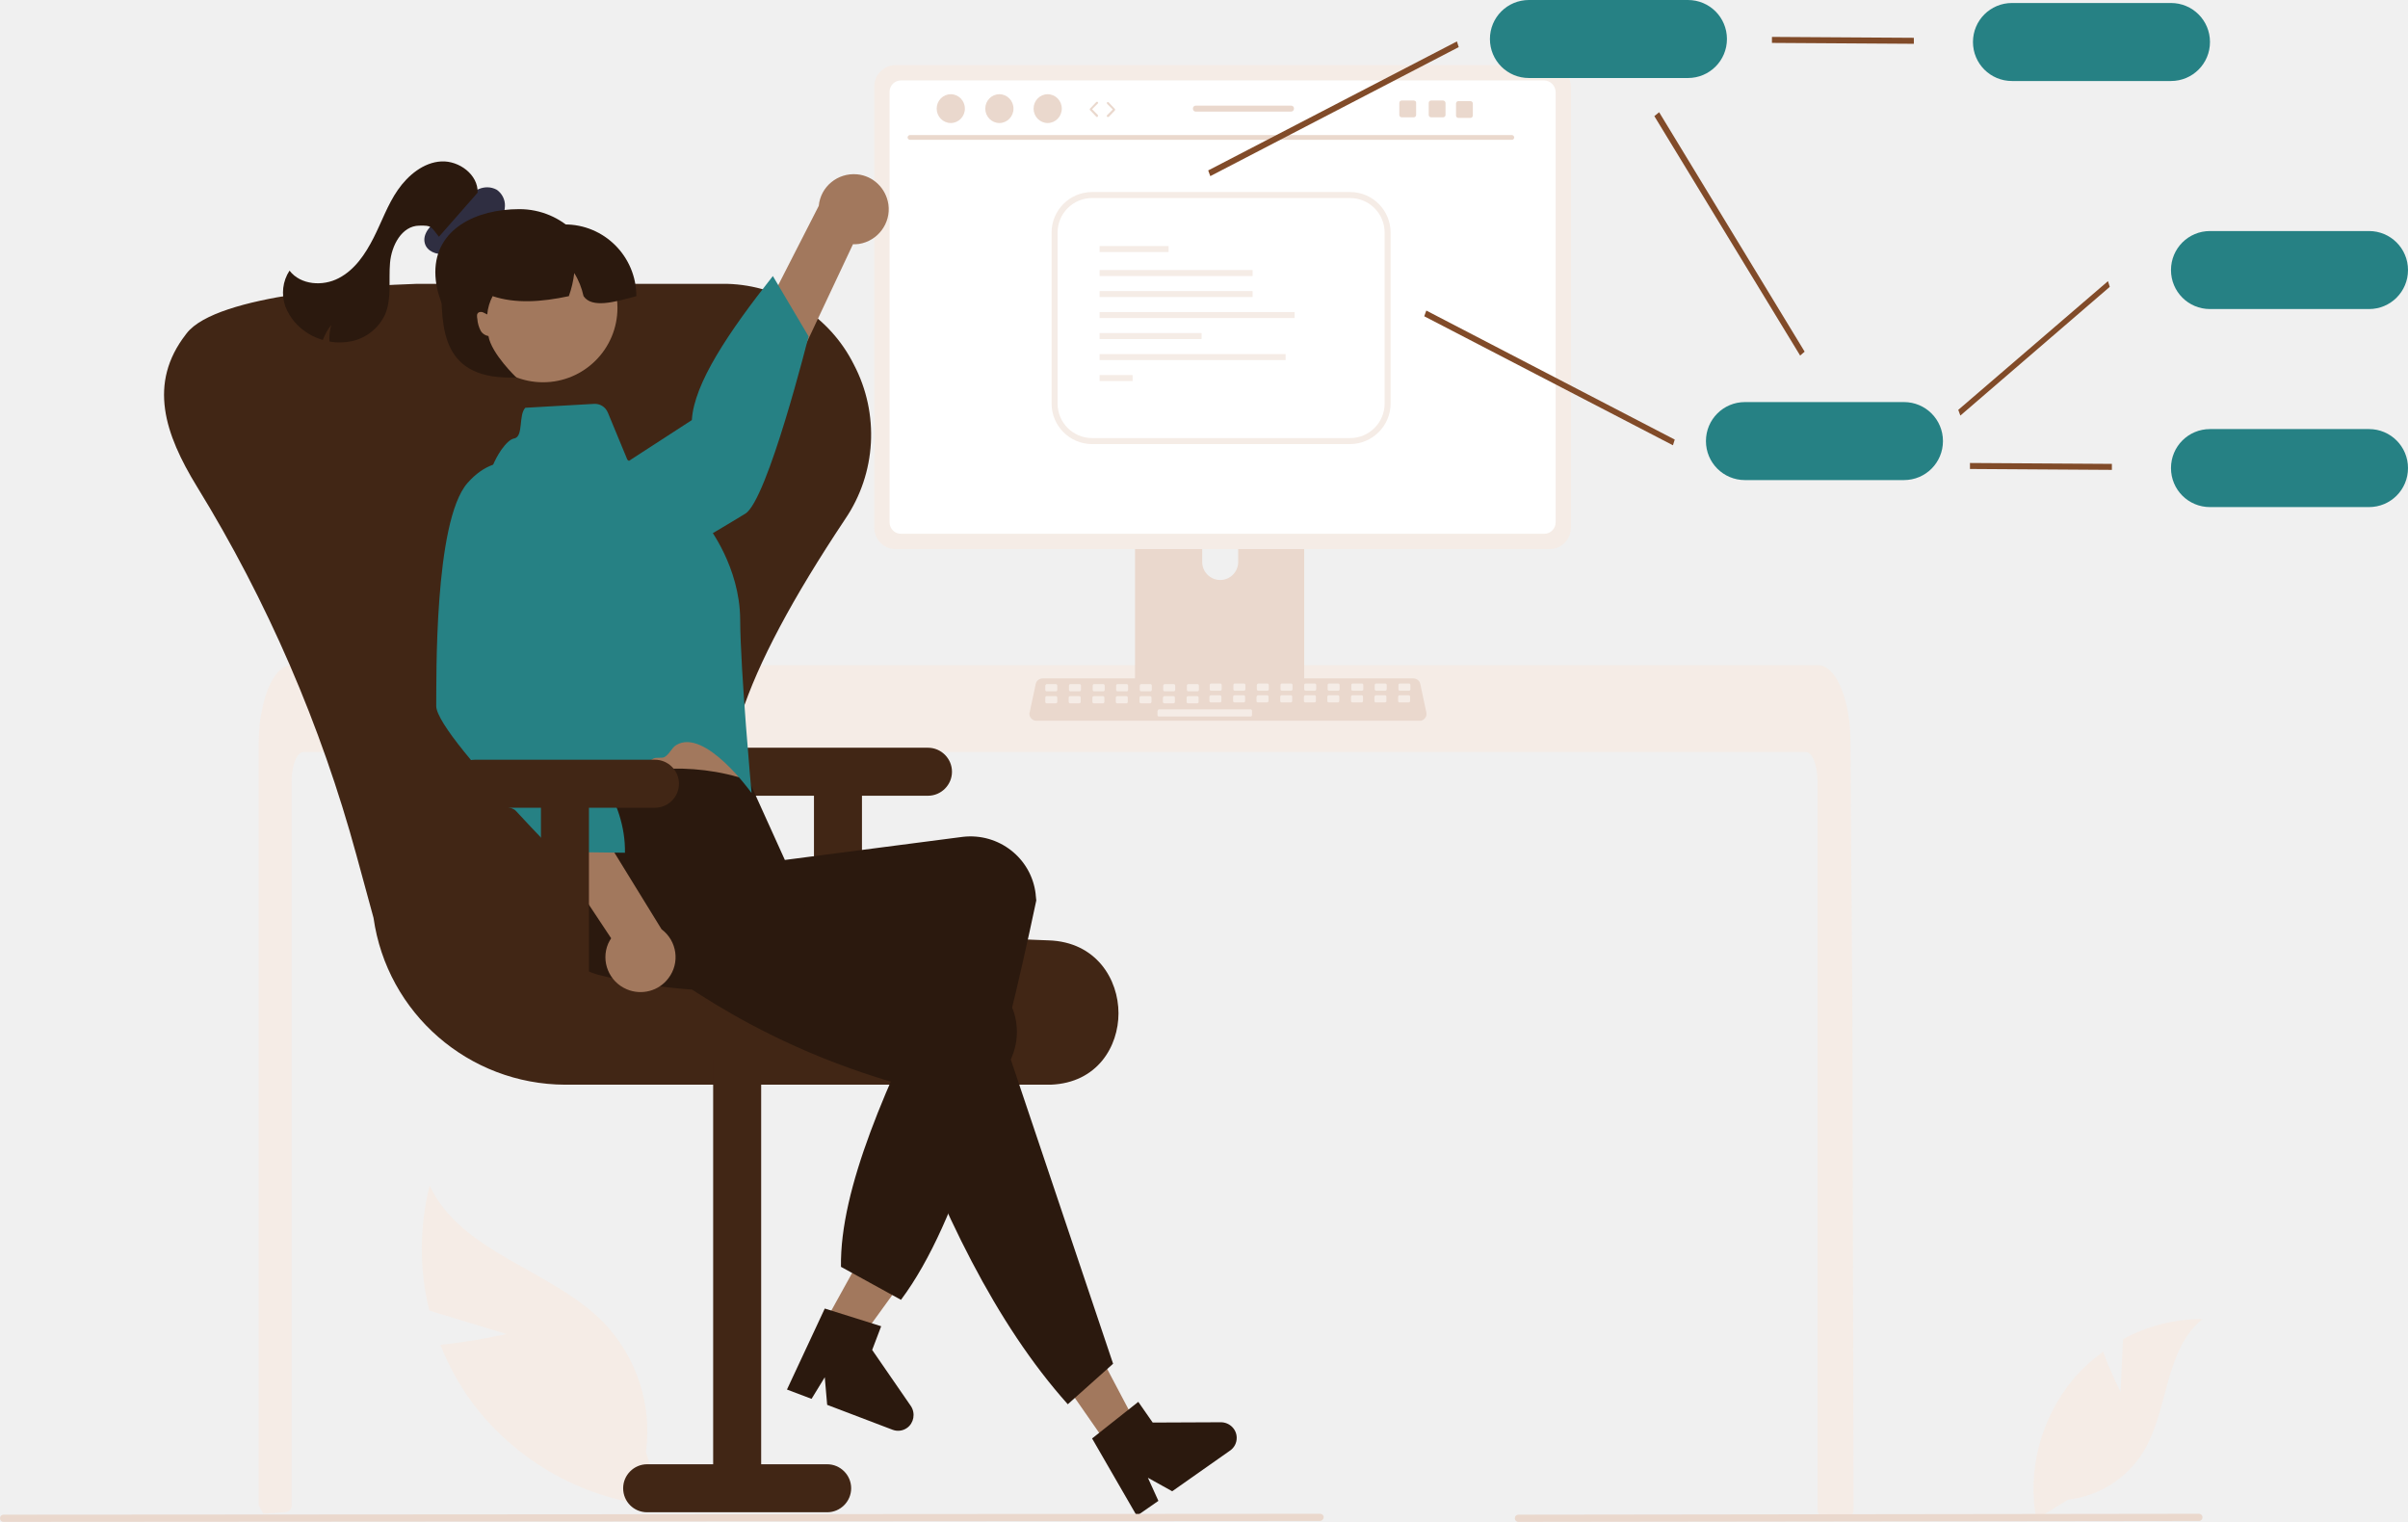
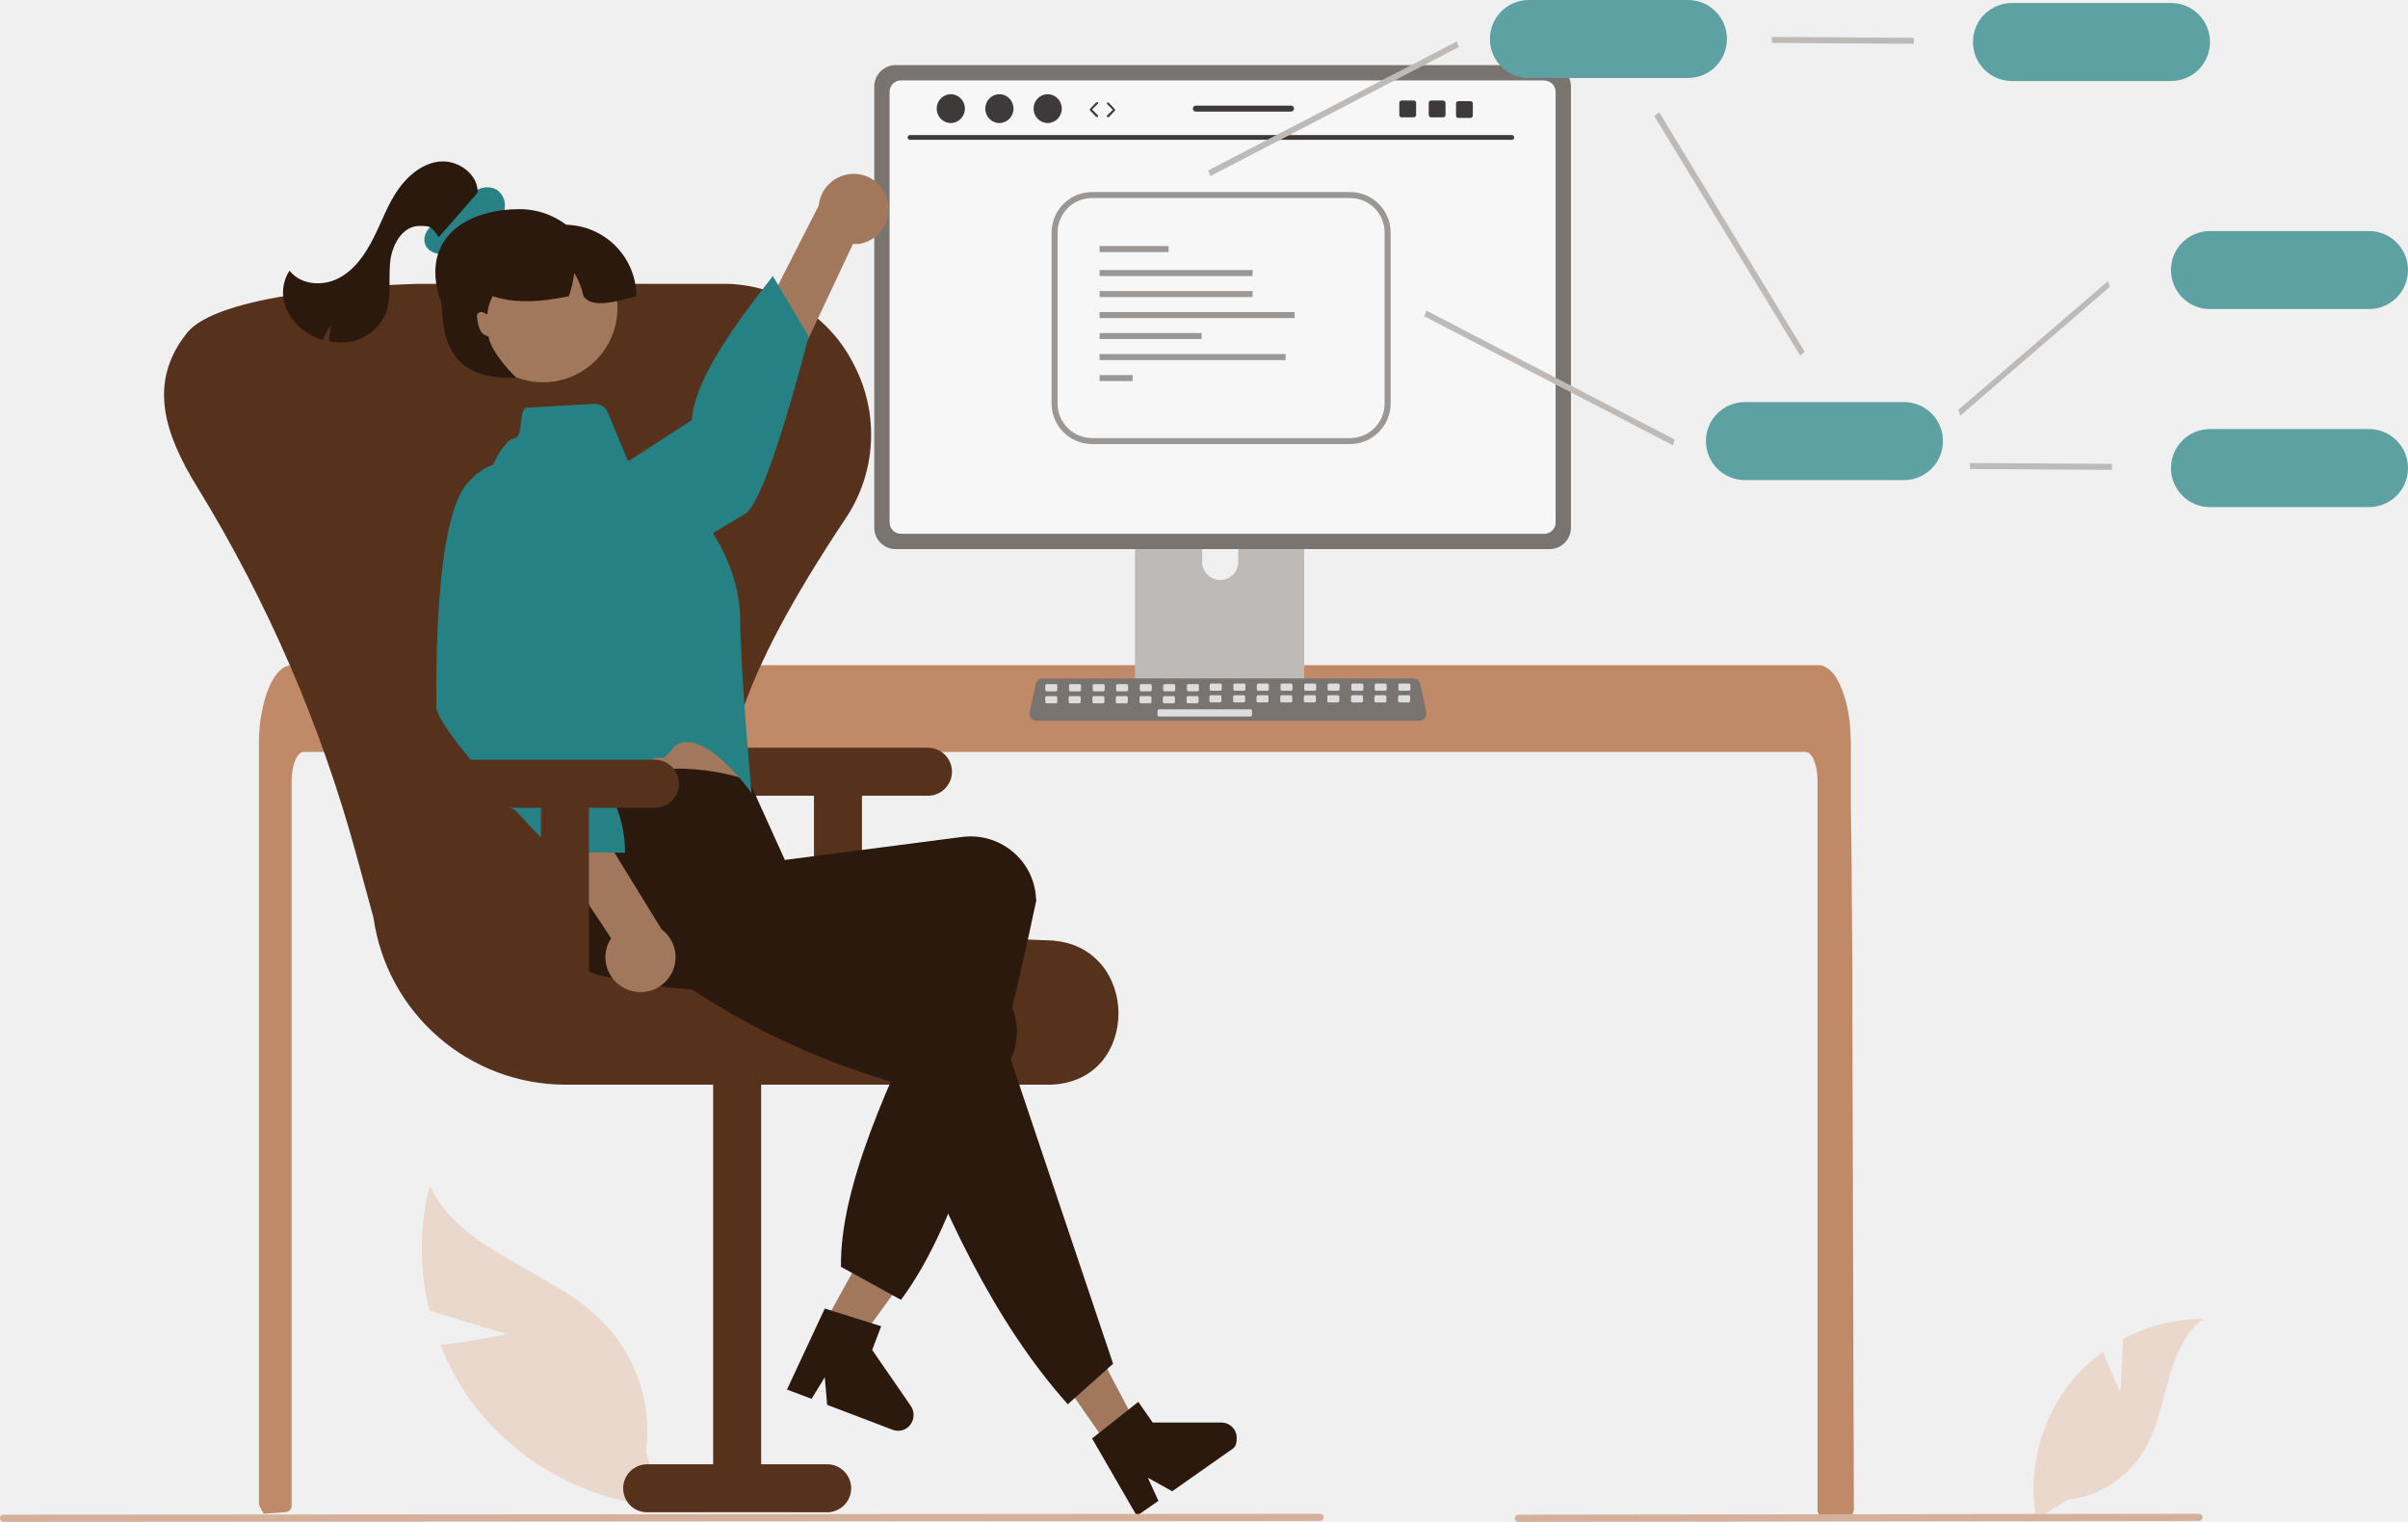
- <svg xmlns="http://www.w3.org/2000/svg" version="1.1" id="Layer_1" x="0px" y="0px" viewBox="0 0 802.6 507.2" style="enable-background:new 0 0 802.6 507.2;" xml:space="preserve">
-   <style type="text/css">
- 	.st0{fill:#F5ECE6;}
- 	.st1{fill:#EAD8CD;}
- 	.st2{fill:#3F3D56;}
- 	.st3{fill:#FFFFFF;}
- 	.st4{fill:#814B29;}
- 	.st5{fill:#268184;}
- 	.st6{fill:#412615;}
- 	.st7{fill:#A2785D;}
- 	.st8{fill:#2B190E;}
- 	.st9{fill:#2F2E41;}
- </style>
-   <path class="st0" d="M706.8,463.9l0.8-17.6c8.1-4.4,17.2-6.7,26.5-6.7C721.3,450,722.9,470,714.3,484c-5.5,8.8-14.7,14.6-25,15.8  l-10.6,6.5c-3-16.5,1.5-33.4,12.1-46.4c3-3.6,6.4-6.7,10.2-9.4C703.4,457.2,706.8,463.9,706.8,463.9z" />
-   <path class="st0" d="M168.8,444.6l-25.7-7.8c-3.4-13.7-3.3-28,0.1-41.7c10.6,22.7,40.8,27.9,58.2,45.9c10.9,11.5,16,27.3,13.9,42.9  l5.6,18.2c-25.5-1.8-48.8-14.7-64-35.3c-4.1-5.7-7.5-12-10.1-18.6C157.7,447.1,168.8,444.6,168.8,444.6z" />
-   <path class="st0" d="M617.8,503.4c0,0.5-0.2,1-0.6,1.4c-0.4,0.4-0.9,0.6-1.4,0.6h-8c-1.1,0-2-0.9-2-2V260.3c0-5.4-1.8-9.7-4-9.7  H101.2c-2.2,0-4,4.4-4,9.7v241.6c0,1-0.8,1.9-1.8,2c-1.6,0.2-3.2,0.3-4.9,0.4h-0.1c-0.9,0.1-1.8,0.1-2.6,0.2l0,0  c-0.5-0.8-0.9-1.7-1.4-2.5c-0.1-0.3-0.2-0.6-0.2-0.9V247.7c0-1.5,0.1-3,0.2-4.4c0.1-2,0.4-4,0.8-6c1.7-9.3,5.5-15.6,9.9-15.6h509  c0.6,0,1.3,0.1,1.8,0.4c0.9,0.4,1.6,0.9,2.3,1.6c0.9,0.9,1.6,1.9,2.2,3c2.1,3.8,3.7,9.4,4.2,15.9c0,0.1,0,0.1,0,0.2  c0.1,1.6,0.2,3.3,0.2,4.9l0.1,21.4l0.1,12.8l0.3,40.1l0.1,14.2L617.8,503.4z" />
-   <path class="st1" d="M432,147.5h-51c-1.5,0-2.7,1.2-2.7,2.7v80.6h56.4v-80.6C434.7,148.7,433.5,147.5,432,147.5L432,147.5z   M406.7,193.3c-3.3,0-6-2.7-6-6V178c0-3.3,2.7-6,6-6s6,2.7,6,6v9.3C412.7,190.6,410,193.3,406.7,193.3z" />
-   <path class="st2" d="M378.1,228.2v7.8c0,0.8,0.7,1.5,1.5,1.5h53.8c0.8,0,1.5-0.7,1.5-1.5v-7.8H378.1z" />
-   <path class="st0" d="M516.5,21.7h-218c-3.9,0-7.1,3.2-7.1,7.1v147.1c0,3.9,3.2,7.1,7.1,7.1h218c3.9,0,7.1-3.2,7.1-7.1V28.8  C523.5,24.9,520.4,21.7,516.5,21.7z" />
-   <path class="st3" d="M514.7,26.8H300.3c-2.1,0-3.8,1.7-3.8,3.8v143.5c0,2.1,1.7,3.8,3.8,3.8h214.4c2.1,0,3.8-1.7,3.8-3.8V30.6  C518.4,28.5,516.8,26.9,514.7,26.8z" />
-   <path class="st1" d="M472.9,240.2H345.4c-1.3,0-2.3-1.1-2.3-2.3c0-0.2,0-0.3,0.1-0.5l2-9.4c0.2-1.1,1.2-1.9,2.3-1.9h123.6  c1.1,0,2.1,0.8,2.3,1.9l2,9.4c0.3,1.3-0.5,2.5-1.8,2.8C473.2,240.2,473.1,240.2,472.9,240.2z" />
-   <path class="st0" d="M348.9,228h3c0.3,0,0.5,0.2,0.5,0.5v1.4c0,0.3-0.2,0.5-0.5,0.5h-3c-0.3,0-0.5-0.2-0.5-0.5v-1.4  C348.5,228.2,348.7,228,348.9,228z" />
-   <path class="st0" d="M356.8,228h3c0.3,0,0.5,0.2,0.5,0.5v1.4c0,0.3-0.2,0.5-0.5,0.5h-3c-0.3,0-0.5-0.2-0.5-0.5v-1.4  C356.3,228.2,356.5,228,356.8,228z" />
-   <path class="st0" d="M364.7,228h3c0.3,0,0.5,0.2,0.5,0.5v1.4c0,0.3-0.2,0.5-0.5,0.5h-3c-0.3,0-0.5-0.2-0.5-0.5v-1.4  C364.2,228.2,364.4,228,364.7,228z" />
-   <path class="st0" d="M372.5,228h3c0.3,0,0.5,0.2,0.5,0.5v1.4c0,0.3-0.2,0.5-0.5,0.5h-3c-0.3,0-0.5-0.2-0.5-0.5v-1.4  C372,228.2,372.2,228,372.5,228z" />
-   <path class="st0" d="M380.4,228h3c0.3,0,0.5,0.2,0.5,0.5v1.4c0,0.3-0.2,0.5-0.5,0.5h-3c-0.3,0-0.5-0.2-0.5-0.5v-1.4  C379.9,228.2,380.1,228,380.4,228z" />
-   <path class="st0" d="M388.2,228h3c0.3,0,0.5,0.2,0.5,0.5v1.4c0,0.3-0.2,0.5-0.5,0.5h-3c-0.3,0-0.5-0.2-0.5-0.5v-1.4  C387.7,228.2,388,228,388.2,228z" />
-   <path class="st0" d="M396.1,228h3c0.3,0,0.5,0.2,0.5,0.5v1.4c0,0.3-0.2,0.5-0.5,0.5h-3c-0.3,0-0.5-0.2-0.5-0.5v-1.4  C395.6,228.2,395.8,228,396.1,228z" />
-   <path class="st0" d="M403.7,227.8h3c0.3,0,0.5,0.2,0.5,0.5v1.4c0,0.3-0.2,0.5-0.5,0.5h-3c-0.3,0-0.5-0.2-0.5-0.5v-1.4  C403.2,228,403.5,227.8,403.7,227.8z" />
-   <path class="st0" d="M411.6,227.8h3c0.3,0,0.5,0.2,0.5,0.5v1.4c0,0.3-0.2,0.5-0.5,0.5h-3c-0.3,0-0.5-0.2-0.5-0.5v-1.4  C411.1,228,411.3,227.8,411.6,227.8z" />
-   <path class="st0" d="M419.4,227.8h3c0.3,0,0.5,0.2,0.5,0.5v1.4c0,0.3-0.2,0.5-0.5,0.5h-3c-0.3,0-0.5-0.2-0.5-0.5v-1.4  C419,228,419.2,227.8,419.4,227.8z" />
-   <path class="st0" d="M427.3,227.8h3c0.3,0,0.5,0.2,0.5,0.5v1.4c0,0.3-0.2,0.5-0.5,0.5h-3c-0.3,0-0.5-0.2-0.5-0.5v-1.4  C426.8,228,427,227.8,427.3,227.8z" />
-   <path class="st0" d="M435.2,227.8h3c0.3,0,0.5,0.2,0.5,0.5v1.4c0,0.3-0.2,0.5-0.5,0.5h-3c-0.3,0-0.5-0.2-0.5-0.5v-1.4  C434.7,228,434.9,227.8,435.2,227.8z" />
-   <path class="st0" d="M443,227.8h3c0.3,0,0.5,0.2,0.5,0.5v1.4c0,0.3-0.2,0.5-0.5,0.5h-3c-0.3,0-0.5-0.2-0.5-0.5v-1.4  C442.5,228,442.7,227.8,443,227.8z" />
-   <path class="st0" d="M450.9,227.8h3c0.3,0,0.5,0.2,0.5,0.5v1.4c0,0.3-0.2,0.5-0.5,0.5h-3c-0.3,0-0.5-0.2-0.5-0.5v-1.4  C450.4,228,450.6,227.8,450.9,227.8z" />
-   <path class="st0" d="M458.7,227.8h3c0.3,0,0.5,0.2,0.5,0.5v1.4c0,0.3-0.2,0.5-0.5,0.5h-3c-0.3,0-0.5-0.2-0.5-0.5v-1.4  C458.2,228,458.5,227.8,458.7,227.8z" />
-   <path class="st0" d="M466.6,227.8h3c0.3,0,0.5,0.2,0.5,0.5v1.4c0,0.3-0.2,0.5-0.5,0.5h-3c-0.3,0-0.5-0.2-0.5-0.5v-1.4  C466.1,228,466.3,227.8,466.6,227.8z" />
-   <path class="st0" d="M348.9,232h3c0.3,0,0.5,0.2,0.5,0.5v1.4c0,0.3-0.2,0.5-0.5,0.5h-3c-0.3,0-0.5-0.2-0.5-0.5v-1.4  C348.4,232.2,348.6,232,348.9,232z" />
-   <path class="st0" d="M356.7,232h3c0.3,0,0.5,0.2,0.5,0.5v1.4c0,0.3-0.2,0.5-0.5,0.5h-3c-0.3,0-0.5-0.2-0.5-0.5v-1.4  C356.2,232.2,356.4,232,356.7,232z" />
-   <path class="st0" d="M364.6,232h3c0.3,0,0.5,0.2,0.5,0.5v1.4c0,0.3-0.2,0.5-0.5,0.5h-3c-0.3,0-0.5-0.2-0.5-0.5v-1.4  C364.1,232.2,364.3,232,364.6,232z" />
-   <path class="st0" d="M372.4,232h3c0.3,0,0.5,0.2,0.5,0.5v1.4c0,0.3-0.2,0.5-0.5,0.5h-3c-0.3,0-0.5-0.2-0.5-0.5v-1.4  C371.9,232.2,372.2,232,372.4,232z" />
-   <path class="st0" d="M380.3,232h3c0.3,0,0.5,0.2,0.5,0.5v1.4c0,0.3-0.2,0.5-0.5,0.5h-3c-0.3,0-0.5-0.2-0.5-0.5v-1.4  C379.8,232.2,380,232,380.3,232z" />
-   <path class="st0" d="M388.1,232h3c0.3,0,0.5,0.2,0.5,0.5v1.4c0,0.3-0.2,0.5-0.5,0.5h-3c-0.3,0-0.5-0.2-0.5-0.5v-1.4  C387.7,232.2,387.9,232,388.1,232z" />
-   <path class="st0" d="M396,232h3c0.3,0,0.5,0.2,0.5,0.5v1.4c0,0.3-0.2,0.5-0.5,0.5h-3c-0.3,0-0.5-0.2-0.5-0.5v-1.4  C395.5,232.2,395.7,232,396,232z" />
-   <path class="st0" d="M403.6,231.7h3c0.3,0,0.5,0.2,0.5,0.5v1.4c0,0.3-0.2,0.5-0.5,0.5h-3c-0.3,0-0.5-0.2-0.5-0.5v-1.4  C403.1,232,403.4,231.7,403.6,231.7z" />
-   <path class="st0" d="M411.5,231.7h3c0.3,0,0.5,0.2,0.5,0.5v1.4c0,0.3-0.2,0.5-0.5,0.5h-3c-0.3,0-0.5-0.2-0.5-0.5v-1.4  C411,232,411.2,231.7,411.5,231.7z" />
-   <path class="st0" d="M419.3,231.7h3c0.3,0,0.5,0.2,0.5,0.5v1.4c0,0.3-0.2,0.5-0.5,0.5h-3c-0.3,0-0.5-0.2-0.5-0.5v-1.4  C418.9,232,419.1,231.7,419.3,231.7z" />
-   <path class="st0" d="M427.2,231.7h3c0.3,0,0.5,0.2,0.5,0.5v1.4c0,0.3-0.2,0.5-0.5,0.5h-3c-0.3,0-0.5-0.2-0.5-0.5v-1.4  C426.7,232,426.9,231.7,427.2,231.7z" />
-   <path class="st0" d="M435.1,231.7h3c0.3,0,0.5,0.2,0.5,0.5v1.4c0,0.3-0.2,0.5-0.5,0.5h-3c-0.3,0-0.5-0.2-0.5-0.5v-1.4  C434.6,232,434.8,231.7,435.1,231.7z" />
-   <path class="st0" d="M442.9,231.7h3c0.3,0,0.5,0.2,0.5,0.5v1.4c0,0.3-0.2,0.5-0.5,0.5h-3c-0.3,0-0.5-0.2-0.5-0.5v-1.4  C442.4,232,442.6,231.7,442.9,231.7z" />
-   <path class="st0" d="M450.8,231.7h3c0.3,0,0.5,0.2,0.5,0.5v1.4c0,0.3-0.2,0.5-0.5,0.5h-3c-0.3,0-0.5-0.2-0.5-0.5v-1.4  C450.3,232,450.5,231.7,450.8,231.7z" />
-   <path class="st0" d="M458.6,231.7h3c0.3,0,0.5,0.2,0.5,0.5v1.4c0,0.3-0.2,0.5-0.5,0.5h-3c-0.3,0-0.5-0.2-0.5-0.5v-1.4  C458.1,232,458.4,231.7,458.6,231.7z" />
-   <path class="st0" d="M466.5,231.7h3c0.3,0,0.5,0.2,0.5,0.5v1.4c0,0.3-0.2,0.5-0.5,0.5h-3c-0.3,0-0.5-0.2-0.5-0.5v-1.4  C466,232,466.2,231.7,466.5,231.7z" />
-   <path class="st0" d="M386.3,236.4h30.5c0.3,0,0.5,0.2,0.5,0.5v1.4c0,0.3-0.2,0.5-0.5,0.5h-30.5c-0.3,0-0.5-0.2-0.5-0.5v-1.4  C385.9,236.7,386.1,236.4,386.3,236.4z" />
-   <path class="st1" d="M503.9,46.6H303.3c-0.4,0-0.8-0.4-0.8-0.8c0-0.4,0.4-0.8,0.8-0.8h200.6c0.4,0,0.8,0.4,0.8,0.8  C504.7,46.3,504.3,46.6,503.9,46.6z" />
-   <ellipse class="st1" cx="316.9" cy="36.2" rx="4.7" ry="4.8" />
-   <ellipse class="st1" cx="333.1" cy="36.2" rx="4.7" ry="4.8" />
-   <ellipse class="st1" cx="349.2" cy="36.2" rx="4.7" ry="4.8" />
-   <polygon class="st4" points="403.4,58.7 402.7,56.8 485.6,13.8 486.2,15.7 " />
-   <polygon class="st4" points="653.4,138.5 652.7,136.6 702.6,93.7 703.2,95.6 " />
-   <polygon class="st4" points="557.6,148.4 474.7,105.4 475.4,103.5 558.2,146.5 " />
-   <polygon class="st4" points="600,118.5 551.4,38.7 553,37.4 601.5,117.2 " />
-   <polygon class="st4" points="637.9,14.6 590.6,14.3 590.6,12.3 637.9,12.6 " />
-   <path class="st5" d="M723.6,27h-53c-7.2,0-13-5.8-13-13s5.8-13,13-13h53c7.2,0,13,5.8,13,13S730.8,27,723.6,27L723.6,27z" />
-   <path class="st5" d="M789.6,103h-53c-7.2,0-13-5.8-13-13s5.8-13,13-13h53c7.2,0,13,5.8,13,13S796.8,103,789.6,103z" />
-   <polygon class="st4" points="703.9,156.6 656.6,156.3 656.6,154.3 703.9,154.6 " />
-   <path class="st5" d="M789.6,169h-53c-7.2,0-13-5.8-13-13s5.8-13,13-13h53c7.2,0,13,5.8,13,13S796.8,169,789.6,169z" />
-   <path class="st5" d="M634.6,160h-53c-7.2,0-13-5.8-13-13s5.8-13,13-13h53c7.2,0,13,5.8,13,13S641.8,160,634.6,160z" />
-   <path class="st5" d="M562.6,26h-53c-7.2,0-13-5.8-13-13s5.8-13,13-13h53c7.2,0,13,5.8,13,13S569.8,26,562.6,26z" />
-   <path class="st6" d="M309.3,249.2h-60c-4.4,0-8,3.6-8,8c0,4.4,3.6,8,8,8h22v62h16v-62h22c4.4,0,8-3.6,8-8S313.7,249.2,309.3,249.2  L309.3,249.2z" />
-   <path class="st6" d="M348.9,361.5H188.4c-32.2-0.1-59.4-23.8-63.9-55.6l-5.7-20.9c-11.8-43.3-29.7-84.7-53.2-122.9  c-10.7-17.5-16.3-34.3-3.7-50.6c0.1-0.1,0.2-0.3,0.3-0.4c10.1-13.1,60.2-16,76.6-16.5c0.6,0,1.3,0,1.9,0h99.8c0.7,0,1.3,0,1.9,0  c18,0.5,34.2,10.9,42.2,26.9c8.6,16.4,7.5,36.2-2.9,51.5c-35.1,52.7-45.8,85.7-34.8,107.1c10.6,20.7,43.2,31.3,102.6,33.3  c15.9,0.5,23.3,13,23.3,24.3c0,11-7,23.2-22.6,23.8C349.9,361.5,349.4,361.5,348.9,361.5z" />
-   <path class="st6" d="M215.7,504h60c4.4,0,8-3.6,8-8s-3.6-8-8-8h-22V353h-16v135h-22c-4.4,0-8,3.6-8,8S211.2,504,215.7,504z" />
-   <polygon class="st7" points="270,449.6 280.3,455.2 307.7,417.4 292.4,409.1 " />
-   <path class="st8" d="M274.9,436.1l18.8,5.9l-3,7.9l12.9,18.7c1.6,2.4,1,5.7-1.3,7.3c-1.4,1-3.2,1.2-4.8,0.6l-21.8-8.3l-0.8-9.2  l-4.4,7.2l-8.2-3.1L274.9,436.1z" />
-   <path class="st7" d="M296.1,68.1c0.9,6.3-3.5,12.2-9.8,13.2c-0.7,0.1-1.4,0.1-2,0.1l-39.9,84.8l-12.5-17.4l41-80.2  c0.6-6.4,6.3-11.1,12.8-10.5C291,58.6,295.3,62.7,296.1,68.1L296.1,68.1z" />
-   <path class="st5" d="M163.8,183.3c0,0-1.1,14.8,15.7,17.7s61.5-25.4,68.9-29.8s21.1-59.1,21.1-59.1L257.6,92  c-14.7,18.6-26.3,35.8-27,48L163.8,183.3z" />
-   <path class="st7" d="M183.2,234.3l3.6,15.5c0,0,0,14.3,2.6,17c2.5,2.6,58-2.7,58-2.7s-5.9-23.1-5.8-40.6L183.2,234.3L183.2,234.3z" />
-   <path class="st8" d="M300.3,433.2l-20-11c-0.4-26,15.3-61.2,33.8-98.1c-41.5,7.1-80.7,9.4-114.6,0.8c-11.6-3.1-18.6-14.8-15.7-26.5  c0.1-0.5,0.3-1.1,0.5-1.6c4.1-12.4-5-20.1,3.3-33.7c22-7.5,42.9-9.6,62-3l12,26.5l59.3-7.7c12-1.4,22.9,7.1,24.3,19.1  c0,0.1,0,0.1,0,0.2c0.1,0.6,0.1,1.3,0.2,1.9C333.5,356.3,320,406.9,300.3,433.2z" />
-   <path class="st5" d="M175.1,135.9l22.9-1.3c2-0.1,3.8,1,4.6,2.9l6.5,15.7l26.9,22.2c0,0,10.6,13.5,10.7,31s3.8,57.9,3.8,57.9  s-15.5-21.8-25.1-16c-1.6,1-2.2,3-3.9,4c-0.9,0.5-2.8,0-3.7,0.5c-13.2,7.8-27,15.5-28.2,14.1c-2.5-2.6-5.6-16.1-5.6-16.1l-20.9-76.9  c-2.3-8.2-0.8-17,4-24c1.5-2.1,3-3.6,4.4-3.8C174.5,145.4,172.8,138.2,175.1,135.9L175.1,135.9z" />
-   <polygon class="st7" points="369.6,482.2 379.2,475.5 357.4,434.2 343.1,444.1 " />
-   <path class="st8" d="M371,454.5L355.9,468c-24-26.8-42.2-64.4-57.6-107.1c-40.4-11.8-70.8-30.9-97.4-53.5c-9-7.6-15.8-17.4-8.1-26.7  c0.4-0.4,0.7-0.9,1.1-1.3c9.1-9.3,32.1-7.6,45.6-16.1l30.1,32.2l-1.9,8.6l56.6,19.2c11.4,4,17.4,16.5,13.4,27.8c0,0.1,0,0.1-0.1,0.2  c-0.2,0.6-0.4,1.2-0.7,1.8L371,454.5z" />
-   <path class="st8" d="M364,479.4l15.4-12.2l4.8,6.9l22.7-0.1c2.9,0,5.3,2.3,5.3,5.2c0,1.7-0.8,3.3-2.3,4.3L390.7,497l-8.1-4.5  l3.5,7.7l-7.2,5L364,479.4z" />
-   <path class="st7" d="M208.9,329.7c-5.9-2.5-8.7-9.3-6.2-15.2c0.3-0.6,0.6-1.2,1-1.8l-51.8-78.1l21.4-1.6l47.2,76.7  c5.2,3.9,6.2,11.2,2.3,16.3C219.6,330.3,213.8,331.8,208.9,329.7L208.9,329.7z" />
-   <path class="st5" d="M179.1,156.8c0,0-12.1-8.6-23.3,4.2s-10.3,65.8-10.4,74.3c0,2.7,3.8,8.4,9.2,15.1c2.4,3,5.1,6.2,7.8,9.3  c1.6,1.8,0.2,5.6,1.8,7.4s6.2,1.5,7.7,3.1c7.2,7.8,13,13.7,13,13.7l23.4,0.3c0.3-17.4-11.7-33-27-48L179.1,156.8L179.1,156.8z" />
-   <path class="st9" d="M155.5,81c-2.2,1.6-4.5,3.2-7.3,3.6s-5.9-0.9-6.6-3.5c-0.9-3.2,2-6.1,4.6-8.2l8.3-6.6c1.5-1.3,3.2-2.5,5.1-3.3  c1.9-0.8,4-0.8,5.9,0.2c1.8,1.2,2.9,3.3,2.8,5.5c-0.1,2.1-0.8,4.2-2,6c-3.1,4.8-8,8.2-13.7,9.3" />
-   <path class="st6" d="M218.3,253.2h-60c-4.4,0-8,3.6-8,8s3.6,8,8,8h22v62h16v-62h22c4.4,0,8-3.6,8-8S222.7,253.2,218.3,253.2  L218.3,253.2z" />
-   <path class="st8" d="M159.2,64.2c0.2-6-6.2-10.7-12.1-10.4s-11.1,4.6-14.5,9.5s-5.4,10.7-8.1,16s-6.2,10.6-11.6,13.4  c-5.3,2.8-12.7,2.3-16.4-2.5c-2.3,3.5-2.8,7.9-1.4,11.9c1.5,3.9,4.3,7.1,7.9,9.2c1.4,0.9,3,1.5,4.6,2c0.7-1.8,1.6-3.5,2.8-5  c-0.5,1.8-0.7,3.7-0.6,5.5c2.5,0.5,5,0.4,7.5-0.1c4.9-1.1,9-4.4,11.1-9c2.2-5.3,1.1-11.4,1.6-17.1c0.5-5.8,3.9-12.3,9.7-12.4  c4.4-0.1,3.8,0.3,6.6,3.7" />
-   <path class="st8" d="M199.1,95.7c0,14.4-11.6,26-26,26s-28-16.6-28-31s13.6-21,28-21S199.1,81.4,199.1,95.7z" />
-   <circle class="st7" cx="181" cy="102.6" r="24.8" />
-   <path class="st8" d="M212.1,98.7c-7.3,2-14.8,4.1-17.6,0c-0.6-2.7-1.6-5.3-3.1-7.7c-0.3,2.6-0.9,5.2-1.8,7.7c-9.3,2-17.9,2.5-25.4,0  c-1,1.9-1.6,3.9-1.8,6.1c-0.4-0.2-0.8-0.4-1.2-0.6c-0.5-0.3-1.1-0.3-1.6-0.1c-0.4,0.2-0.6,0.6-0.6,1s0,0.8,0.1,1.2  c0.1,1.4,0.5,2.8,1.2,4.1c0.6,0.9,1.5,1.4,2.5,1.6c1,5.9,9.3,13.8,9.3,13.8c-25,1-25-16-25-32l3-6h10v-13h28  C201.4,74.7,212.1,85.5,212.1,98.7z" />
-   <path class="st1" d="M439.9,506.9L1.2,507.2c-0.7,0-1.2-0.5-1.2-1.2s0.5-1.2,1.2-1.2l0,0l438.8-0.3c0.7,0,1.2,0.5,1.2,1.2  C441.1,506.4,440.6,506.9,439.9,506.9z" />
-   <path class="st1" d="M732.9,506.9l-226.8,0.3c-0.7,0-1.2-0.5-1.2-1.2s0.5-1.2,1.2-1.2l0,0l226.8-0.3c0.7,0,1.2,0.5,1.2,1.2  S733.6,506.9,732.9,506.9L732.9,506.9z" />
-   <path class="st0" d="M450,148h-86c-7.5,0-13.5-6.1-13.5-13.5v-57c0-7.5,6.1-13.5,13.5-13.5h86c7.5,0,13.5,6.1,13.5,13.5v57  C463.5,141.9,457.4,148,450,148z M364,66c-6.4,0-11.5,5.2-11.5,11.5v57c0,6.4,5.2,11.5,11.5,11.5h86c6.4,0,11.5-5.2,11.5-11.5v-57  c0-6.4-5.2-11.5-11.5-11.5H364z" />
-   <rect x="366.5" y="82" class="st0" width="23" height="2" />
-   <rect x="366.5" y="90" class="st0" width="51" height="2" />
-   <rect x="366.5" y="97" class="st0" width="51" height="2" />
-   <rect x="366.5" y="104" class="st0" width="65" height="2" />
-   <rect x="366.5" y="111" class="st0" width="34" height="2" />
-   <rect x="366.5" y="118" class="st0" width="62" height="2" />
-   <rect x="366.5" y="125" class="st0" width="11" height="2" />
-   <path class="st1" d="M365.7,39c-0.1,0-0.2,0-0.3-0.1l-2.1-2.2c-0.1-0.1-0.1-0.4,0-0.5l2.1-2.2c0.1-0.1,0.4-0.1,0.5,0s0.2,0.4,0,0.5  l-1.9,1.9l1.9,1.9c0.1,0.1,0.1,0.4,0,0.5C365.9,38.9,365.8,39,365.7,39L365.7,39z" />
-   <path class="st1" d="M369.3,39c-0.1,0-0.2,0-0.3-0.1c-0.1-0.1-0.2-0.4,0-0.5l1.9-1.9l-1.9-1.9c-0.1-0.1-0.1-0.4,0-0.5s0.4-0.1,0.5,0  l2.1,2.2c0.1,0.1,0.1,0.4,0,0.5l-2.1,2.2C369.5,38.9,369.4,39,369.3,39L369.3,39z" />
-   <path class="st1" d="M481,33.5h-4c-0.5,0-0.8,0.4-0.8,0.8v4c0,0.5,0.4,0.8,0.8,0.8h4c0.5,0,0.8-0.4,0.8-0.8v-4  C481.8,33.9,481.4,33.5,481,33.5z" />
-   <path class="st1" d="M471.2,33.5h-4c-0.5,0-0.8,0.4-0.8,0.8v4c0,0.5,0.4,0.8,0.8,0.8h4c0.5,0,0.8-0.4,0.8-0.8v-4  C472.1,33.9,471.7,33.5,471.2,33.5z" />
-   <path class="st1" d="M490.1,33.7h-4c-0.5,0-0.8,0.4-0.8,0.8v4c0,0.5,0.4,0.8,0.8,0.8h4c0.5,0,0.8-0.4,0.8-0.8v-4  C490.9,34.1,490.6,33.7,490.1,33.7z" />
-   <path class="st1" d="M430.3,35.2h-31.7c-0.6,0-1,0.4-1,1s0.4,1,1,1h31.7c0.5,0,1-0.4,1-1S430.9,35.2,430.3,35.2z" />
+ <svg xmlns="http://www.w3.org/2000/svg" id="Layer_1" version="1.1" viewBox="0 0 802.6 507.2">
+   <defs>
+     <style>
+       .st0 {
+         fill: #ead8cd;
+       }
+ 
+       .st1 {
+         fill: #5da1a3;
+       }
+ 
+       .st2 {
+         fill: #3d3a39;
+       }
+ 
+       .st3 {
+         fill: #9b9795;
+       }
+ 
+       .st4 {
+         fill: #7a7471;
+       }
+ 
+       .st5 {
+         fill: #56321c;
+       }
+ 
+       .st6 {
+         fill: #dfdddc;
+       }
+ 
+       .st7 {
+         fill: #c08a69;
+       }
+ 
+       .st8 {
+         fill: #268184;
+       }
+ 
+       .st9 {
+         fill: #f7f7f7;
+       }
+ 
+       .st10 {
+         fill: #288185;
+       }
+ 
+       .st11 {
+         fill: #a2785d;
+       }
+ 
+       .st12 {
+         fill: #bdbab8;
+       }
+ 
+       .st13 {
+         fill: #d5b19b;
+       }
+ 
+       .st14 {
+         fill: #2b190e;
+       }
+     </style>
+   </defs>
+   <path class="st0" d="M706.8,463.9l.8-17.6c8.1-4.4,17.2-6.7,26.5-6.7-12.8,10.4-11.2,30.4-19.8,44.4-5.5,8.8-14.7,14.6-25,15.8l-10.6,6.5c-3-16.5,1.5-33.4,12.1-46.4,3-3.6,6.4-6.7,10.2-9.4,2.4,6.7,5.8,13.4,5.8,13.4Z" />
+   <path class="st0" d="M168.8,444.6l-25.7-7.8c-3.4-13.7-3.3-28,.1-41.7,10.6,22.7,40.8,27.9,58.2,45.9,10.9,11.5,16,27.3,13.9,42.9l5.6,18.2c-25.5-1.8-48.8-14.7-64-35.3-4.1-5.7-7.5-12-10.1-18.6,10.9-1.1,22-3.6,22-3.6Z" />
+   <path class="st7" d="M617.8,503.4c0,.5-.2,1-.6,1.4-.4.4-.9.6-1.4.6h-8c-1.1,0-2-.9-2-2v-243.1c0-5.4-1.8-9.7-4-9.7H101.2c-2.2,0-4,4.4-4,9.7v241.6c0,1-.8,1.9-1.8,2-1.6.2-3.2.3-4.9.4h0c-.9.1-1.8.1-2.6.2h0c-.5-.8-.9-1.7-1.4-2.5,0-.3-.2-.6-.2-.9v-253.4c0-1.5,0-3,.2-4.4,0-2,.4-4,.8-6,1.7-9.3,5.5-15.6,9.9-15.6h509c.6,0,1.3.1,1.8.4.9.4,1.6.9,2.3,1.6.9.9,1.6,1.9,2.2,3,2.1,3.8,3.7,9.4,4.2,15.9v.2c0,1.6.2,3.3.2,4.9v21.4c0,0,.2,12.8.2,12.8l.3,40.1v14.2c0,0,.5,167.2.5,167.2Z" />
+   <path class="st12" d="M432,147.5h-51c-1.5,0-2.7,1.2-2.7,2.7v80.6h56.4v-80.6c0-1.5-1.2-2.7-2.7-2.7h0ZM406.7,193.3c-3.3,0-6-2.7-6-6v-9.3c0-3.3,2.7-6,6-6s6,2.7,6,6v9.3c0,3.3-2.7,6-6,6Z" />
+   <path class="st6" d="M378.1,228.2v7.8c0,.8.7,1.5,1.5,1.5h53.8c.8,0,1.5-.7,1.5-1.5v-7.8h-56.8Z" />
+   <path class="st4" d="M516.5,21.7h-218c-3.9,0-7.1,3.2-7.1,7.1v147.1c0,3.9,3.2,7.1,7.1,7.1h218c3.9,0,7.1-3.2,7.1-7.1V28.8c0-3.9-3.2-7.1-7.1-7.1Z" />
+   <path class="st9" d="M514.7,26.8h-214.4c-2.1,0-3.8,1.7-3.8,3.8v143.5c0,2.1,1.7,3.8,3.8,3.8h214.4c2.1,0,3.8-1.7,3.8-3.8V30.6c0-2.1-1.7-3.7-3.8-3.8Z" />
+   <path class="st4" d="M472.9,240.2h-127.5c-1.3,0-2.3-1.1-2.3-2.3s0-.3.1-.5l2-9.4c.2-1.1,1.2-1.9,2.3-1.9h123.6c1.1,0,2.1.8,2.3,1.9l2,9.4c.3,1.3-.5,2.5-1.8,2.8h-.7Z" />
+   <path class="st6" d="M348.9,228h3c.3,0,.5.2.5.5v1.4c0,.3-.2.5-.5.5h-3c-.3,0-.5-.2-.5-.5v-1.4c.1-.3.3-.5.5-.5Z" />
+   <path class="st6" d="M356.8,228h3c.3,0,.5.2.5.5v1.4c0,.3-.2.5-.5.5h-3c-.3,0-.5-.2-.5-.5v-1.4c0-.3.2-.5.5-.5Z" />
+   <path class="st6" d="M364.7,228h3c.3,0,.5.2.5.5v1.4c0,.3-.2.5-.5.5h-3c-.3,0-.5-.2-.5-.5v-1.4c0-.3.2-.5.5-.5Z" />
+   <path class="st6" d="M372.5,228h3c.3,0,.5.2.5.5v1.4c0,.3-.2.5-.5.5h-3c-.3,0-.5-.2-.5-.5v-1.4c0-.3.2-.5.5-.5Z" />
+   <path class="st6" d="M380.4,228h3c.3,0,.5.2.5.5v1.4c0,.3-.2.5-.5.5h-3c-.3,0-.5-.2-.5-.5v-1.4c0-.3.2-.5.5-.5Z" />
+   <path class="st6" d="M388.2,228h3c.3,0,.5.2.5.5v1.4c0,.3-.2.5-.5.5h-3c-.3,0-.5-.2-.5-.5v-1.4c0-.3.3-.5.5-.5Z" />
+   <path class="st6" d="M396.1,228h3c.3,0,.5.2.5.5v1.4c0,.3-.2.5-.5.5h-3c-.3,0-.5-.2-.5-.5v-1.4c0-.3.2-.5.5-.5Z" />
+   <path class="st6" d="M403.7,227.8h3c.3,0,.5.2.5.5v1.4c0,.3-.2.5-.5.5h-3c-.3,0-.5-.2-.5-.5v-1.4c0-.3.3-.5.5-.5Z" />
+   <path class="st6" d="M411.6,227.8h3c.3,0,.5.2.5.5v1.4c0,.3-.2.5-.5.5h-3c-.3,0-.5-.2-.5-.5v-1.4c0-.3.2-.5.5-.5Z" />
+   <path class="st6" d="M419.4,227.8h3c.3,0,.5.2.5.5v1.4c0,.3-.2.5-.5.5h-3c-.3,0-.5-.2-.5-.5v-1.4c.1-.3.3-.5.5-.5Z" />
+   <path class="st6" d="M427.3,227.8h3c.3,0,.5.2.5.5v1.4c0,.3-.2.5-.5.5h-3c-.3,0-.5-.2-.5-.5v-1.4c0-.3.2-.5.5-.5Z" />
+   <path class="st6" d="M435.2,227.8h3c.3,0,.5.2.5.5v1.4c0,.3-.2.5-.5.5h-3c-.3,0-.5-.2-.5-.5v-1.4c0-.3.2-.5.5-.5Z" />
+   <path class="st6" d="M443,227.8h3c.3,0,.5.2.5.5v1.4c0,.3-.2.5-.5.5h-3c-.3,0-.5-.2-.5-.5v-1.4c0-.3.2-.5.5-.5Z" />
+   <path class="st6" d="M450.9,227.8h3c.3,0,.5.2.5.5v1.4c0,.3-.2.5-.5.5h-3c-.3,0-.5-.2-.5-.5v-1.4c0-.3.2-.5.5-.5Z" />
+   <path class="st6" d="M458.7,227.8h3c.3,0,.5.2.5.5v1.4c0,.3-.2.5-.5.5h-3c-.3,0-.5-.2-.5-.5v-1.4c0-.3.3-.5.5-.5Z" />
+   <path class="st6" d="M466.6,227.8h3c.3,0,.5.2.5.5v1.4c0,.3-.2.5-.5.5h-3c-.3,0-.5-.2-.5-.5v-1.4c0-.3.2-.5.5-.5Z" />
+   <path class="st6" d="M348.9,232h3c.3,0,.5.2.5.5v1.4c0,.3-.2.5-.5.5h-3c-.3,0-.5-.2-.5-.5v-1.4c0-.3.2-.5.5-.5Z" />
+   <path class="st6" d="M356.7,232h3c.3,0,.5.2.5.5v1.4c0,.3-.2.5-.5.5h-3c-.3,0-.5-.2-.5-.5v-1.4c0-.3.2-.5.5-.5Z" />
+   <path class="st6" d="M364.6,232h3c.3,0,.5.2.5.5v1.4c0,.3-.2.5-.5.5h-3c-.3,0-.5-.2-.5-.5v-1.4c0-.3.2-.5.5-.5Z" />
+   <path class="st6" d="M372.4,232h3c.3,0,.5.2.5.5v1.4c0,.3-.2.5-.5.5h-3c-.3,0-.5-.2-.5-.5v-1.4c0-.3.3-.5.5-.5Z" />
+   <path class="st6" d="M380.3,232h3c.3,0,.5.2.5.5v1.4c0,.3-.2.5-.5.5h-3c-.3,0-.5-.2-.5-.5v-1.4c0-.3.2-.5.5-.5Z" />
+   <path class="st6" d="M388.1,232h3c.3,0,.5.2.5.5v1.4c0,.3-.2.5-.5.5h-3c-.3,0-.5-.2-.5-.5v-1.4c.1-.3.3-.5.5-.5Z" />
+   <path class="st6" d="M396,232h3c.3,0,.5.2.5.5v1.4c0,.3-.2.5-.5.5h-3c-.3,0-.5-.2-.5-.5v-1.4c0-.3.2-.5.5-.5Z" />
+   <path class="st6" d="M403.6,231.7h3c.3,0,.5.2.5.5v1.4c0,.3-.2.5-.5.5h-3c-.3,0-.5-.2-.5-.5v-1.4c0-.2.3-.5.5-.5Z" />
+   <path class="st6" d="M411.5,231.7h3c.3,0,.5.2.5.5v1.4c0,.3-.2.5-.5.5h-3c-.3,0-.5-.2-.5-.5v-1.4c0-.2.2-.5.5-.5Z" />
+   <path class="st6" d="M419.3,231.7h3c.3,0,.5.2.5.5v1.4c0,.3-.2.5-.5.5h-3c-.3,0-.5-.2-.5-.5v-1.4c.1-.2.3-.5.5-.5Z" />
+   <path class="st6" d="M427.2,231.7h3c.3,0,.5.2.5.5v1.4c0,.3-.2.5-.5.5h-3c-.3,0-.5-.2-.5-.5v-1.4c0-.2.2-.5.5-.5Z" />
+   <path class="st6" d="M435.1,231.7h3c.3,0,.5.2.5.5v1.4c0,.3-.2.5-.5.5h-3c-.3,0-.5-.2-.5-.5v-1.4c0-.2.2-.5.5-.5Z" />
+   <path class="st6" d="M442.9,231.7h3c.3,0,.5.2.5.5v1.4c0,.3-.2.5-.5.5h-3c-.3,0-.5-.2-.5-.5v-1.4c0-.2.2-.5.5-.5Z" />
+   <path class="st6" d="M450.8,231.7h3c.3,0,.5.2.5.5v1.4c0,.3-.2.5-.5.5h-3c-.3,0-.5-.2-.5-.5v-1.4c0-.2.2-.5.5-.5Z" />
+   <path class="st6" d="M458.6,231.7h3c.3,0,.5.2.5.5v1.4c0,.3-.2.5-.5.5h-3c-.3,0-.5-.2-.5-.5v-1.4c0-.2.3-.5.5-.5Z" />
+   <path class="st6" d="M466.5,231.7h3c.3,0,.5.2.5.5v1.4c0,.3-.2.5-.5.5h-3c-.3,0-.5-.2-.5-.5v-1.4c0-.2.2-.5.5-.5Z" />
+   <path class="st6" d="M386.3,236.4h30.5c.3,0,.5.2.5.5v1.4c0,.3-.2.5-.5.5h-30.5c-.3,0-.5-.2-.5-.5v-1.4c.1-.2.3-.5.5-.5Z" />
+   <path class="st2" d="M503.9,46.6h-200.6c-.4,0-.8-.4-.8-.8s.4-.8.8-.8h200.6c.4,0,.8.4.8.8,0,.5-.4.8-.8.8Z" />
+   <ellipse class="st2" cx="316.9" cy="36.2" rx="4.7" ry="4.8" />
+   <ellipse class="st2" cx="333.1" cy="36.2" rx="4.7" ry="4.8" />
+   <ellipse class="st2" cx="349.2" cy="36.2" rx="4.7" ry="4.8" />
+   <polygon class="st12" points="403.4 58.7 402.7 56.8 485.6 13.8 486.2 15.7 403.4 58.7" />
+   <polygon class="st12" points="653.4 138.5 652.7 136.6 702.6 93.7 703.2 95.6 653.4 138.5" />
+   <polygon class="st12" points="557.6 148.4 474.7 105.4 475.4 103.5 558.2 146.5 557.6 148.4" />
+   <polygon class="st12" points="600 118.5 551.4 38.7 553 37.4 601.5 117.2 600 118.5" />
+   <polygon class="st12" points="637.9 14.6 590.6 14.3 590.6 12.3 637.9 12.6 637.9 14.6" />
+   <path class="st1" d="M723.6,27h-53c-7.2,0-13-5.8-13-13s5.8-13,13-13h53c7.2,0,13,5.8,13,13s-5.8,13-13,13h0Z" />
+   <path class="st1" d="M789.6,103h-53c-7.2,0-13-5.8-13-13s5.8-13,13-13h53c7.2,0,13,5.8,13,13s-5.8,13-13,13Z" />
+   <polygon class="st12" points="703.9 156.6 656.6 156.3 656.6 154.3 703.9 154.6 703.9 156.6" />
+   <path class="st1" d="M789.6,169h-53c-7.2,0-13-5.8-13-13s5.8-13,13-13h53c7.2,0,13,5.8,13,13s-5.8,13-13,13Z" />
+   <path class="st1" d="M634.6,160h-53c-7.2,0-13-5.8-13-13s5.8-13,13-13h53c7.2,0,13,5.8,13,13s-5.8,13-13,13Z" />
+   <path class="st1" d="M562.6,26h-53c-7.2,0-13-5.8-13-13s5.8-13,13-13h53c7.2,0,13,5.8,13,13s-5.8,13-13,13Z" />
+   <path class="st5" d="M309.3,249.2h-60c-4.4,0-8,3.6-8,8s3.6,8,8,8h22v62h16v-62h22c4.4,0,8-3.6,8-8s-3.6-8-8-8h0Z" />
+   <path class="st5" d="M348.9,361.5h-160.5c-32.2-.1-59.4-23.8-63.9-55.6l-5.7-20.9c-11.8-43.3-29.7-84.7-53.2-122.9-10.7-17.5-16.3-34.3-3.7-50.6,0,0,.2-.3.3-.4,10.1-13.1,60.2-16,76.6-16.5h103.6c18,.5,34.2,10.9,42.2,26.9,8.6,16.4,7.5,36.2-2.9,51.5-35.1,52.7-45.8,85.7-34.8,107.1,10.6,20.7,43.2,31.3,102.6,33.3,15.9.5,23.3,13,23.3,24.3s-7,23.2-22.6,23.8c-.3,0-.8,0-1.3,0Z" />
+   <path class="st5" d="M215.7,504h60c4.4,0,8-3.6,8-8s-3.6-8-8-8h-22v-135h-16v135h-22c-4.4,0-8,3.6-8,8s3.5,8,8,8Z" />
+   <polygon class="st11" points="270 449.6 280.3 455.2 307.7 417.4 292.4 409.1 270 449.6" />
+   <path class="st14" d="M274.9,436.1l18.8,5.9-3,7.9,12.9,18.7c1.6,2.4,1,5.7-1.3,7.3-1.4,1-3.2,1.2-4.8.6l-21.8-8.3-.8-9.2-4.4,7.2-8.2-3.1,12.6-27Z" />
+   <path class="st11" d="M296.1,68.1c.9,6.3-3.5,12.2-9.8,13.2-.7,0-1.4,0-2,0l-39.9,84.8-12.5-17.4,41-80.2c.6-6.4,6.3-11.1,12.8-10.5,5.3.5,9.6,4.6,10.4,10h0Z" />
+   <path class="st8" d="M163.8,183.3s-1.1,14.8,15.7,17.7,61.5-25.4,68.9-29.8,21.1-59.1,21.1-59.1l-11.9-20.1c-14.7,18.6-26.3,35.8-27,48l-66.8,43.3Z" />
+   <path class="st11" d="M183.2,234.3l3.6,15.5s0,14.3,2.6,17c2.5,2.6,58-2.7,58-2.7,0,0-5.9-23.1-5.8-40.6l-58.4,10.8h0Z" />
+   <path class="st14" d="M300.3,433.2l-20-11c-.4-26,15.3-61.2,33.8-98.1-41.5,7.1-80.7,9.4-114.6.8-11.6-3.1-18.6-14.8-15.7-26.5.1-.5.3-1.1.5-1.6,4.1-12.4-5-20.1,3.3-33.7,22-7.5,42.9-9.6,62-3l12,26.5,59.3-7.7c12-1.4,22.9,7.1,24.3,19.1v.2c.1.6.1,1.3.2,1.9-11.9,56.2-25.4,106.8-45.1,133.1Z" />
+   <path class="st8" d="M175.1,135.9l22.9-1.3c2-.1,3.8,1,4.6,2.9l6.5,15.7,26.9,22.2s10.6,13.5,10.7,31,3.8,57.9,3.8,57.9c0,0-15.5-21.8-25.1-16-1.6,1-2.2,3-3.9,4-.9.5-2.8,0-3.7.5-13.2,7.8-27,15.5-28.2,14.1-2.5-2.6-5.6-16.1-5.6-16.1l-20.9-76.9c-2.3-8.2-.8-17,4-24,1.5-2.1,3-3.6,4.4-3.8,3-.7,1.3-7.9,3.6-10.2h0Z" />
+   <polygon class="st11" points="369.6 482.2 379.2 475.5 357.4 434.2 343.1 444.1 369.6 482.2" />
+   <path class="st14" d="M371,454.5l-15.1,13.5c-24-26.8-42.2-64.4-57.6-107.1-40.4-11.8-70.8-30.9-97.4-53.5-9-7.6-15.8-17.4-8.1-26.7.4-.4.7-.9,1.1-1.3,9.1-9.3,32.1-7.6,45.6-16.1l30.1,32.2-1.9,8.6,56.6,19.2c11.4,4,17.4,16.5,13.4,27.8q0,.1-.1.2c-.2.6-.4,1.2-.7,1.8l34.1,101.4Z" />
+   <path class="st14" d="M364,479.4l15.4-12.2,4.8,6.9h22.7c2.9-.1,5.3,2.2,5.3,5.1s-.8,3.3-2.3,4.3l-19.2,13.5-8.1-4.5,3.5,7.7-7.2,5-14.9-25.8Z" />
+   <path class="st11" d="M208.9,329.7c-5.9-2.5-8.7-9.3-6.2-15.2.3-.6.6-1.2,1-1.8l-51.8-78.1,21.4-1.6,47.2,76.7c5.2,3.9,6.2,11.2,2.3,16.3-3.2,4.3-9,5.8-13.9,3.7h0Z" />
+   <path class="st8" d="M179.1,156.8s-12.1-8.6-23.3,4.2-10.3,65.8-10.4,74.3c0,2.7,3.8,8.4,9.2,15.1,2.4,3,5.1,6.2,7.8,9.3,1.6,1.8.2,5.6,1.8,7.4s6.2,1.5,7.7,3.1c7.2,7.8,13,13.7,13,13.7l23.4.3c.3-17.4-11.7-33-27-48l-2.2-79.4h0Z" />
+   <path class="st10" d="M155.5,81c-2.2,1.6-4.5,3.2-7.3,3.6s-5.9-.9-6.6-3.5c-.9-3.2,2-6.1,4.6-8.2l8.3-6.6c1.5-1.3,3.2-2.5,5.1-3.3,1.9-.8,4-.8,5.9.2,1.8,1.2,2.9,3.3,2.8,5.5-.1,2.1-.8,4.2-2,6-3.1,4.8-8,8.2-13.7,9.3" />
+   <path class="st5" d="M218.3,253.2h-60c-4.4,0-8,3.6-8,8s3.6,8,8,8h22v62h16v-62h22c4.4,0,8-3.6,8-8s-3.6-8-8-8h0Z" />
+   <path class="st14" d="M159.2,64.2c.2-6-6.2-10.7-12.1-10.4s-11.1,4.6-14.5,9.5-5.4,10.7-8.1,16-6.2,10.6-11.6,13.4c-5.3,2.8-12.7,2.3-16.4-2.5-2.3,3.5-2.8,7.9-1.4,11.9,1.5,3.9,4.3,7.1,7.9,9.2,1.4.9,3,1.5,4.6,2,.7-1.8,1.6-3.5,2.8-5-.5,1.8-.7,3.7-.6,5.5,2.5.5,5,.4,7.5,0,4.9-1.1,9-4.4,11.1-9,2.2-5.3,1.1-11.4,1.6-17.1.5-5.8,3.9-12.3,9.7-12.4,4.4,0,3.8.3,6.6,3.7" />
+   <path class="st14" d="M199.1,95.7c0,14.4-11.6,26-26,26s-28-16.6-28-31,13.6-21,28-21,26,11.7,26,26Z" />
+   <circle class="st11" cx="181" cy="102.6" r="24.8" />
+   <path class="st14" d="M212.1,98.7c-7.3,2-14.8,4.1-17.6,0-.6-2.7-1.6-5.3-3.1-7.7-.3,2.6-.9,5.2-1.8,7.7-9.3,2-17.9,2.5-25.4,0-1,1.9-1.6,3.9-1.8,6.1l-1.2-.6c-.5-.3-1.1-.3-1.6,0-.4.2-.6.6-.6,1s0,.8.1,1.2c.1,1.4.5,2.8,1.2,4.1.6.9,1.5,1.4,2.5,1.6,1,5.9,9.3,13.8,9.3,13.8-25,1-25-16-25-32l3-6h10v-13h28c13.3,0,24,10.7,24,23.9Z" />
+   <path class="st13" d="M439.9,506.9l-438.7.3c-.7,0-1.2-.5-1.2-1.2s.5-1.2,1.2-1.2h0l438.8-.3c.7,0,1.2.5,1.2,1.2-.1.7-.6,1.2-1.3,1.2Z" />
+   <path class="st13" d="M732.9,506.9l-226.8.3c-.7,0-1.2-.5-1.2-1.2s.5-1.2,1.2-1.2h0l226.8-.3c.7,0,1.2.5,1.2,1.2s-.5,1.2-1.2,1.2h0Z" />
+   <path class="st3" d="M450,148h-86c-7.5,0-13.5-6.1-13.5-13.5v-57c0-7.5,6.1-13.5,13.5-13.5h86c7.5,0,13.5,6.1,13.5,13.5v57c0,7.4-6.1,13.5-13.5,13.5ZM364,66c-6.4,0-11.5,5.2-11.5,11.5v57c0,6.4,5.2,11.5,11.5,11.5h86c6.4,0,11.5-5.2,11.5-11.5v-57c0-6.4-5.2-11.5-11.5-11.5h-86Z" />
+   <rect class="st3" x="366.5" y="82" width="23" height="2" />
+   <rect class="st3" x="366.5" y="90" width="51" height="2" />
+   <rect class="st3" x="366.5" y="97" width="51" height="2" />
+   <rect class="st3" x="366.5" y="104" width="65" height="2" />
+   <rect class="st3" x="366.5" y="111" width="34" height="2" />
+   <rect class="st3" x="366.5" y="118" width="62" height="2" />
+   <rect class="st3" x="366.5" y="125" width="11" height="2" />
+   <path class="st2" d="M365.7,39c-.1,0-.2,0-.3,0l-2.1-2.2c-.1,0-.1-.4,0-.5l2.1-2.2c.1,0,.4,0,.5,0s.2.4,0,.5l-1.9,1.9,1.9,1.9c.1,0,.1.4,0,.5,0,0-.1.2-.2.2h0Z" />
+   <path class="st2" d="M369.3,39c-.1,0-.2,0-.3,0-.1,0-.2-.4,0-.5l1.9-1.9-1.9-1.9c-.1,0-.1-.4,0-.5s.4,0,.5,0l2.1,2.2c.1,0,.1.4,0,.5l-2.1,2.2c0,0-.1,0-.2,0h0Z" />
+   <path class="st2" d="M481,33.5h-4c-.5,0-.8.4-.8.8v4c0,.5.4.8.8.8h4c.5,0,.8-.4.8-.8v-4c0-.4-.4-.8-.8-.8Z" />
+   <path class="st2" d="M471.2,33.5h-4c-.5,0-.8.4-.8.8v4c0,.5.4.8.8.8h4c.5,0,.8-.4.8-.8v-4c.1-.4-.3-.8-.8-.8Z" />
+   <path class="st2" d="M490.1,33.7h-4c-.5,0-.8.4-.8.8v4c0,.5.4.8.8.8h4c.5,0,.8-.4.8-.8v-4c0-.4-.3-.8-.8-.8Z" />
+   <path class="st2" d="M430.3,35.2h-31.7c-.6,0-1,.4-1,1s.4,1,1,1h31.7c.5,0,1-.4,1-1s-.4-1-1-1Z" />
</svg>
